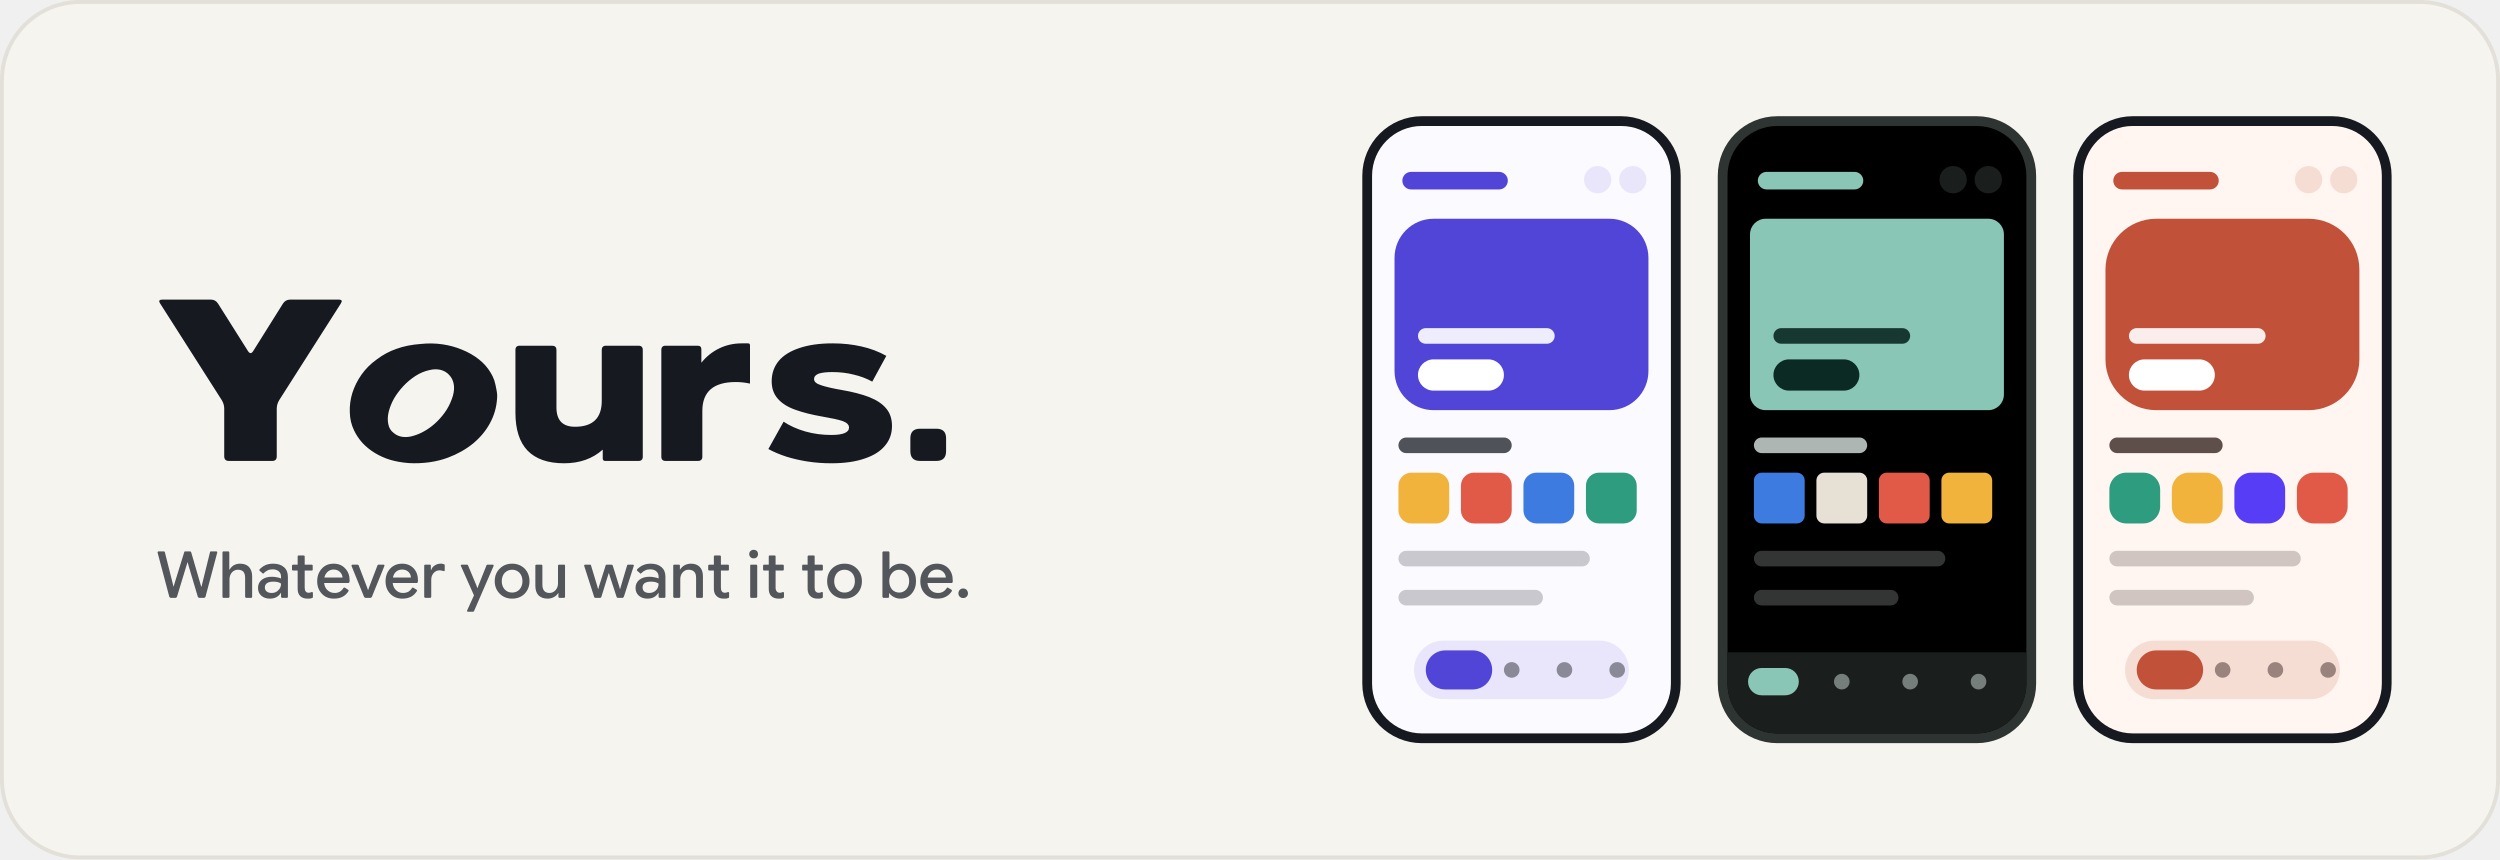
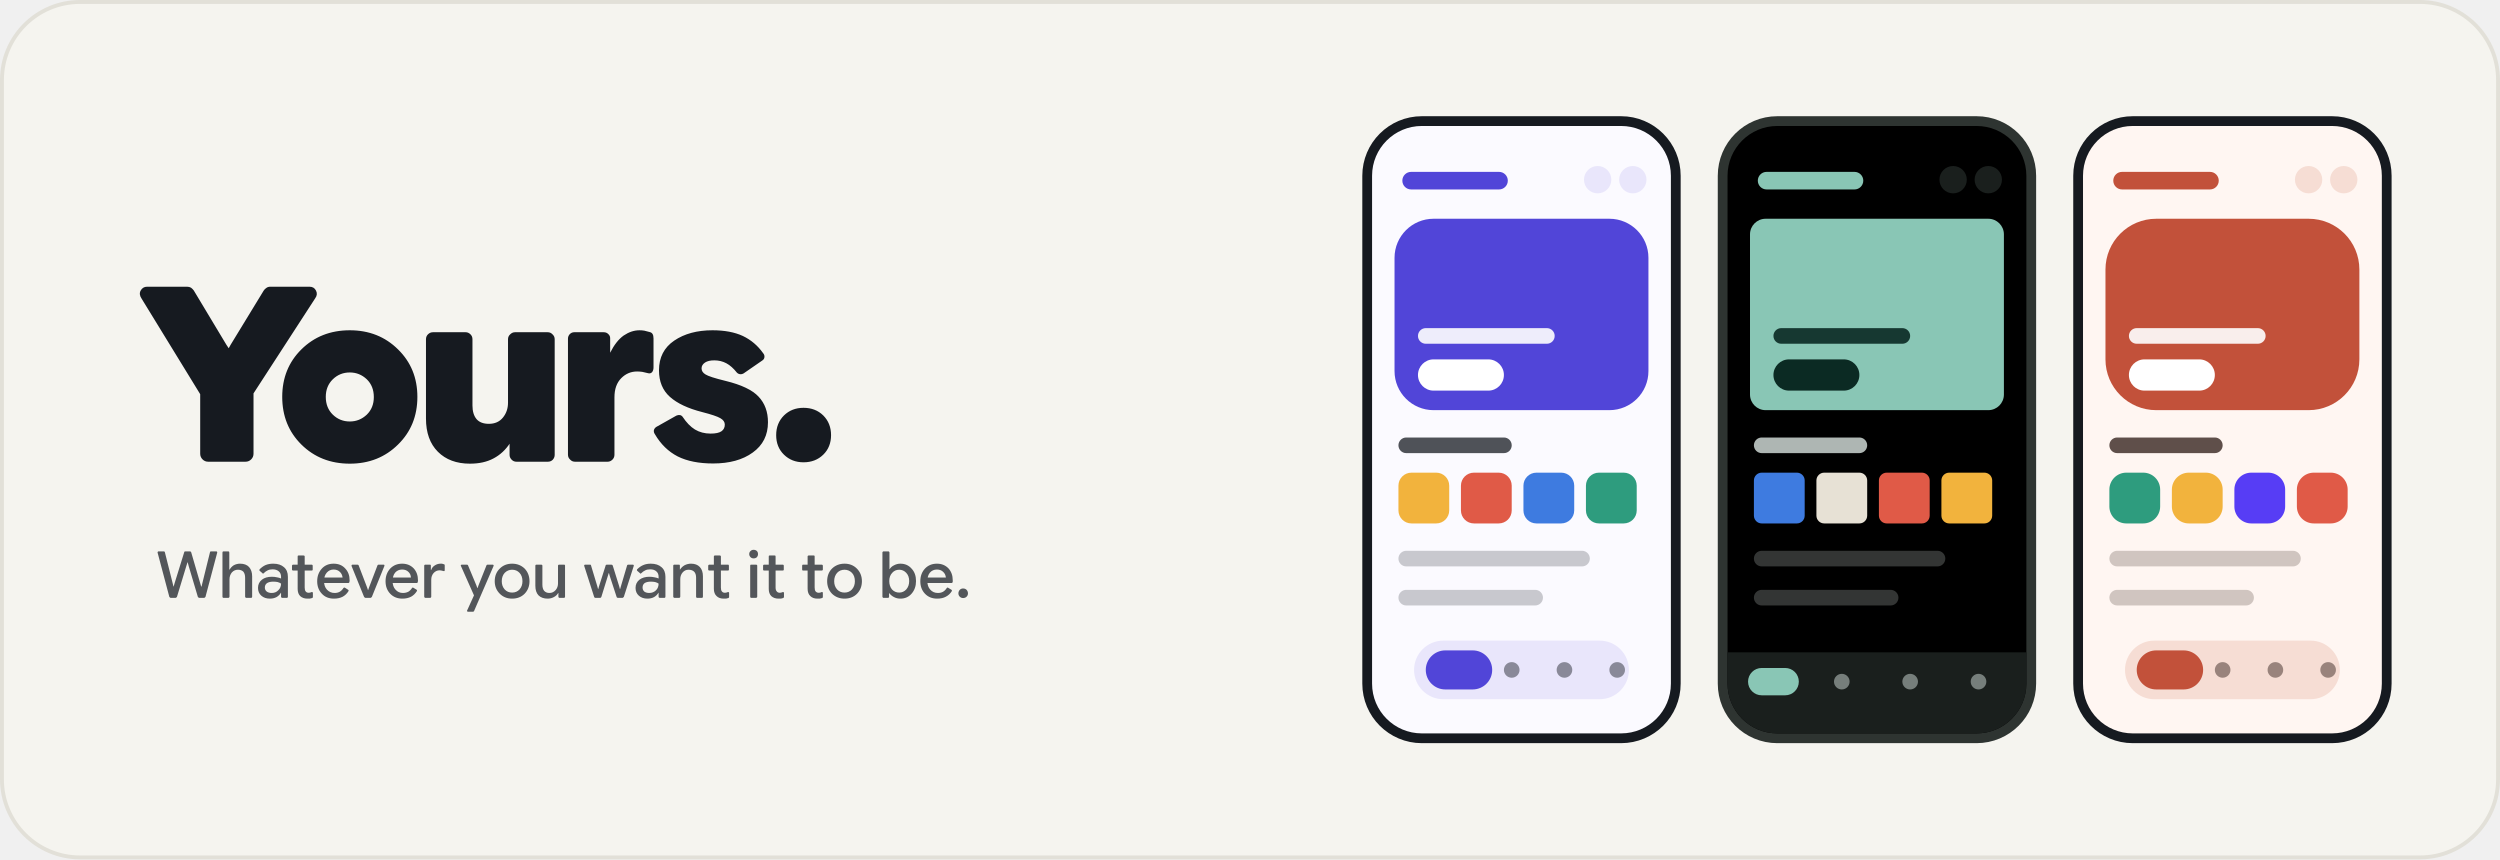
<svg xmlns="http://www.w3.org/2000/svg" width="1280" height="440" viewBox="0 0 1280 440" role="img" aria-label="Yours. Whatever you want it to be.">
  <style>
.p1,.p2,.p3{animation:float 7.5s ease-in-out infinite}
.p2{animation-delay:-2.5s}.p3{animation-delay:-5s}
@keyframes float{0%,100%{transform:translateY(0)}50%{transform:translateY(-10px)}}
@media (prefers-reduced-motion: reduce){*{animation:none!important}}</style>
  <rect x="1" y="1" width="1278" height="438" rx="40" fill="#F5F4EF" stroke="#E2E0D8" stroke-width="2" />
-   <path fill="#161A20" d="M83.1 153.4H108Q110.3 153.4 111.6 155.4L127 179.8Q128.3 181.8 129.6 179.8L144.9 155.4Q146.2 153.4 148.6 153.4H173.5Q175.8 153.4 174.5 155.4L143 204.8Q141.7 206.9 141.7 209.2V233.6Q141.7 236 139.4 236H117.2Q114.8 236 114.8 233.6V209.2Q114.8 206.9 113.5 204.8L82 155.4Q80.7 153.4 83.1 153.4ZM215.5 176.1Q221.1 175.5 226.6 176.3Q232 177.1 236.7 179.1Q241.4 181 245.2 184Q248.9 186.9 251.2 190.8Q252.3 192.5 253.1 194.8Q253.8 197.2 254.2 199.6Q254.7 202 254.5 204Q254.1 210.7 250.9 216.6Q247.8 222.4 242.3 227Q236.8 231.5 229.4 234.3Q224.8 236 219.7 236.7Q214.5 237.4 209.3 237.1Q204.1 236.7 199.7 235.4Q195.5 234.1 191.9 231.9Q188.3 229.7 185.6 226.8Q182.9 223.8 181.3 220.4Q179.2 216.1 179.1 211.1Q178.9 206.1 180.4 201.2Q182 196.2 185.1 191.8Q188.2 187.4 192.8 184.1Q197.5 180.5 203 178.6Q208.5 176.6 215.5 176.1ZM219.8 189.5Q216.1 190.3 212.7 192.5Q209.3 194.7 206.5 197.7Q203.7 200.7 201.7 204.1Q199.8 207.6 199 210.9Q198.2 214.3 198.8 217.1Q199.3 220 201.6 221.7Q203.6 223.4 206.3 223.7Q209.1 224 212.1 223Q215.1 222.1 218.2 220.2Q221.3 218.3 224 215.6Q226.7 212.9 228.8 209.6Q230.8 206.3 231.9 202.6Q232.8 199.3 232.3 196.6Q231.8 193.9 230 192Q228.3 190.1 225.7 189.4Q223 188.7 219.8 189.5ZM266.1 177H282.6Q284.9 177 284.9 179.2V208.6Q284.9 218.5 294.4 218.5Q308.1 218.5 308.1 205.2V179.2Q308.1 177 310.3 177H326.9Q329.1 177 329.1 179.2V233.8Q329.1 236 326.9 236H309.9Q308.6 236 308.6 234.7V230.2Q300.8 237.2 288.8 237.2Q276.4 237.2 270.1 230.7Q263.9 224.2 263.9 211.3V179.2Q263.9 177 266.1 177ZM338.6 233.8V179.2Q338.6 177 340.8 177H357.2Q359.1 177 359.1 178.9V185.7Q363 180.9 368.2 178.4Q373.5 175.8 379.8 175.8H383Q384 175.8 384 176.8V196.4Q380.3 195.6 376.7 195.6Q359.6 195.6 359.6 210.4V233.8Q359.6 236 357.3 236H340.8Q338.6 236 338.6 233.8ZM453.8 182.2 446.6 195.4Q442.3 193 437.1 191.8Q432 190.5 426.1 190.5Q421.6 190.5 419.2 191.3Q416.8 192.2 416.8 194.1Q416.8 196.1 420.3 197.2Q423.7 198.4 431.1 199.7Q439.3 201.1 445 203.3Q450.8 205.6 453.7 209.1Q456.7 212.6 456.7 218.1Q456.7 224 453.1 228.2Q449.6 232.5 442.6 234.8Q435.7 237.2 425.6 237.2Q419.4 237.2 413.5 236.3Q407.7 235.4 402.6 233.8Q397.4 232.1 393.4 229.9L401.2 215.9Q406 219.1 412.3 220.9Q418.6 222.7 425.6 222.7Q434.7 222.7 434.7 218.9Q434.7 216.8 431.5 215.6Q428.2 214.5 421.1 213.3Q413 211.9 407.2 209.8Q401.3 207.7 398.2 204.1Q395.1 200.6 395.1 195.2Q395.1 189.2 398.7 184.8Q402.3 180.5 409.3 178.2Q416.3 175.8 426.3 175.8Q434.2 175.8 441.1 177.4Q447.9 178.9 453.8 182.2ZM471.1 236Q466.1 236 466.1 231V224.4Q466.1 219.5 471.1 219.5H479.4Q484.4 219.5 484.4 224.4V231Q484.4 236 479.4 236Z" />
+   <path fill="#161A20" d="M103.1 202.8 72.5 152.9Q71 150.7 72 148.8Q73.1 146.8 75.3 146.8H95.8Q96.9 146.8 97.8 147.3Q98.6 147.9 99.2 148.7L115.9 176.5L117.1 178.3L118.1 176.5L135 148.8Q135.5 148 136.4 147.4Q137.2 146.8 138.4 146.8H158.5Q160.8 146.8 161.8 148.8Q162.8 150.8 161.4 152.7L128.9 202.8ZM106.6 236.4Q104.9 236.4 103.7 235.2Q102.5 234 102.5 232.3V192.9H129.8V232.3Q129.8 234 128.6 235.2Q127.4 236.4 125.7 236.4ZM179.1 237.4Q164.2 237.4 154.3 227.6Q144.5 217.9 144.5 203.2Q144.5 188.6 154.3 178.9Q164.2 169.1 179.1 169.1Q193.9 169.1 203.8 178.9Q213.7 188.6 213.7 203.2Q213.7 217.9 203.8 227.6Q193.9 237.4 179.1 237.4ZM179.1 215.8Q184.1 215.8 187.8 212.3Q191.4 208.8 191.4 203.3Q191.4 197.7 187.8 194.2Q184.1 190.7 179.1 190.7Q174 190.7 170.4 194.2Q166.8 197.7 166.8 203.2Q166.8 208.8 170.4 212.3Q174 215.8 179.1 215.8ZM240.6 237.4Q230.3 237.4 224.2 231.3Q218.1 225.2 218.1 214.3V173.7Q218.1 172.2 219.1 171.2Q220.2 170.1 221.7 170.1H238.4Q239.8 170.1 240.9 171.2Q241.9 172.2 241.9 173.7V207.6Q241.9 212.1 244 214.6Q246.1 217 250.3 217Q254.9 217 257.5 213.8Q260.1 210.6 260.1 206.2V173.7Q260.1 172.2 261.2 171.2Q262.3 170.1 263.7 170.1H280.4Q281.9 170.1 282.9 171.2Q284 172.2 284 173.7V232.9Q284 234.3 283 235.4Q282 236.4 280.5 236.4H264.4Q263 236.4 262 235.4Q260.9 234.3 260.9 232.9V218.1L270 226.9H261.1Q257.8 232 252.7 234.7Q247.7 237.4 240.6 237.4ZM294.4 236.4Q292.9 236.4 291.9 235.3Q290.8 234.3 290.8 232.8V173.4Q290.8 172.1 291.7 171.1Q292.7 170.1 294 170.1H309.1Q310.5 170.1 311.4 171Q312.4 171.9 312.4 173.1V182.6L310.5 180.6H312.4Q315.4 174.6 319.3 171.8Q323.3 169.1 327.4 169.1Q328.7 169.1 329.9 169.3Q331.1 169.6 332.6 170Q333.6 170.2 334.1 171Q334.6 171.8 334.6 173.3V188.1Q334.6 189.6 333.9 190.5Q333.1 191.4 331.9 191.1Q330.3 190.7 328.9 190.4Q327.5 190.2 326.2 190.2Q321.5 190.2 318.1 193.6Q314.6 197.1 314.6 203.4V232.8Q314.6 234.3 313.6 235.3Q312.5 236.4 311.1 236.4ZM365.1 237.3Q354.2 237.3 347 233.7Q339.8 230 335.3 222.3Q334.6 221.3 334.8 220.2Q335.1 219.2 336 218.6L346.3 212.8Q347.2 212.4 348.1 212.5Q349 212.7 349.5 213.4Q352.4 217.8 355.8 219.9Q359.3 222 363.8 222Q367.7 222 369.4 220.8Q371.1 219.6 371.1 217.4Q371.1 215.4 368.8 214.1Q366.6 212.8 359.6 211Q348.6 208.2 343 203.2Q337.4 198.2 337.4 189.6Q337.4 179.7 345.2 174.4Q353 169.1 364.8 169.1Q374 169.1 380.3 172Q386.6 175 390.7 180.8Q391.5 181.7 391.4 182.8Q391.3 183.9 390.4 184.5L380.7 191.2Q379.9 191.7 379 191.6Q378 191.5 377.3 190.8Q374.7 187.5 371.9 186Q369.1 184.5 365.7 184.5Q362.7 184.5 361 185.6Q359.2 186.8 359.2 188.6Q359.2 190.5 361.2 191.7Q363.2 193 371.4 195Q383.7 198 388.4 203.1Q393.2 208.2 393.2 216.2Q393.2 226.1 385.4 231.7Q377.7 237.3 365.1 237.3ZM411.4 236.7Q405.4 236.7 401.4 232.8Q397.4 228.9 397.4 222.8Q397.4 216.7 401.4 212.7Q405.4 208.8 411.4 208.8Q417.5 208.8 421.5 212.7Q425.5 216.7 425.5 222.8Q425.5 228.9 421.5 232.8Q417.5 236.7 411.4 236.7Z" />
  <path fill="#161A20" fill-opacity="0.72" d="M87.4 306.1Q87.2 306.1 87 305.9Q86.8 305.8 86.7 305.6L80.7 283Q80.6 282.7 80.8 282.5Q80.9 282.3 81.2 282.3H83.9Q84.1 282.3 84.2 282.4Q84.4 282.6 84.4 282.7L88.4 298.6L88.8 300.3H88.9L89.4 298.6L94.3 282.8Q94.3 282.6 94.5 282.4Q94.7 282.3 94.9 282.3H97.3Q97.5 282.3 97.6 282.4Q97.8 282.6 97.9 282.8L102.5 298.6L103 300.3H103.2L103.6 298.6L107.5 282.8Q107.5 282.6 107.7 282.4Q107.8 282.3 108 282.3H110.7Q111 282.3 111.1 282.5Q111.3 282.7 111.2 283L105.2 305.6Q105.1 305.8 104.9 305.9Q104.7 306.1 104.5 306.1H102Q101.7 306.1 101.6 305.9Q101.4 305.8 101.3 305.6L96.6 289.8L96.1 287.9H96L95.4 289.8L90.6 305.6Q90.5 305.8 90.3 305.9Q90.1 306.1 89.9 306.1ZM114.4 306.1Q114.2 306.1 114 305.9Q113.9 305.7 113.9 305.5V282.9Q113.9 282.6 114 282.5Q114.2 282.3 114.4 282.3H116.9Q117.1 282.3 117.3 282.5Q117.4 282.6 117.4 282.9V291.6H117.6Q118.3 290.3 119.7 289.4Q121.2 288.6 122.9 288.6Q125.9 288.6 127.5 290.3Q129.1 292.1 129.1 295.1V305.5Q129.1 305.7 129 305.9Q128.8 306.1 128.6 306.1H126.1Q125.8 306.1 125.7 305.9Q125.5 305.7 125.5 305.5V295.8Q125.5 293.8 124.6 292.7Q123.6 291.7 121.8 291.7Q120 291.7 118.7 293.1Q117.5 294.6 117.5 296.6V305.5Q117.5 305.7 117.3 305.9Q117.2 306.1 116.9 306.1ZM138.2 306.5Q135.5 306.5 133.8 305Q132.1 303.5 132.1 301Q132.1 298.4 134.1 296.8Q136 295.3 139.2 295.3Q140.6 295.3 141.9 295.6Q143.1 295.8 143.9 296.2V295.3Q143.9 293.5 142.7 292.5Q141.5 291.5 139.6 291.5Q138.1 291.5 137.1 292Q136 292.5 135 293.5Q134.9 293.7 134.7 293.7Q134.5 293.7 134.4 293.5L132.9 292.2Q132.8 292 132.8 291.9Q132.8 291.7 132.9 291.5Q134.4 290 136 289.3Q137.7 288.6 139.9 288.6Q143.4 288.6 145.4 290.4Q147.4 292.1 147.4 295.3V305.5Q147.4 305.7 147.3 305.9Q147.1 306.1 146.9 306.1H144.4Q144.2 306.1 144.1 305.9Q143.9 305.8 143.9 305.6V302.1L144.9 303.5H143.8Q143.1 304.8 141.6 305.7Q140.1 306.5 138.2 306.5ZM139.1 303.6Q141.2 303.6 142.5 302.2Q143.9 300.9 143.9 298.8V298.8Q143.2 298.3 142.1 298Q141.1 297.8 139.9 297.8Q138 297.8 136.8 298.5Q135.6 299.3 135.6 300.8Q135.6 302.1 136.6 302.9Q137.6 303.6 139.1 303.6ZM157.4 306.5Q155.1 306.5 153.7 305.2Q152.4 303.9 152.4 301.5V284.9Q152.4 284.7 152.5 284.5Q152.7 284.4 152.9 284.4H155.4Q155.6 284.4 155.8 284.5Q156 284.7 156 284.9V300.8Q156 302.2 156.5 302.8Q157 303.5 158.1 303.5Q158.4 303.5 158.8 303.4Q159.2 303.3 159.7 303.1Q159.9 303.1 160 303.2Q160.2 303.3 160.2 303.6V305.7Q160.2 305.9 160.1 306Q160 306.1 159.8 306.2Q159.1 306.4 158.6 306.5Q158 306.5 157.4 306.5ZM150 292.1Q149.8 292.1 149.7 292Q149.5 291.9 149.5 291.7V289.6Q149.5 289.4 149.7 289.3Q149.8 289.1 150 289.1H159.7Q159.8 289.1 160 289.3Q160.1 289.4 160.1 289.6V291.7Q160.1 291.9 160 292Q159.8 292.1 159.7 292.1ZM171 306.5Q167.1 306.5 164.8 304Q162.4 301.5 162.4 297.6Q162.4 293.7 164.8 291.1Q167.1 288.6 170.8 288.6Q174.5 288.6 176.7 291Q179 293.4 179 297.1Q179 297.3 179 297.5Q179 297.6 178.9 297.9Q178.9 298.1 178.8 298.3Q178.6 298.5 178.3 298.5L164.3 298.5V295.7H175.4Q175.2 293.9 174 292.8Q172.8 291.6 170.8 291.6Q168.7 291.6 167.3 293.2Q165.9 294.8 165.9 297.5Q165.9 300.3 167.4 301.9Q169 303.6 171.3 303.6Q172.8 303.6 173.9 303Q175 302.4 175.9 301Q176.1 300.9 176.3 300.8Q176.4 300.8 176.6 300.9L178.3 302Q178.5 302.1 178.5 302.3Q178.5 302.5 178.4 302.7Q177.3 304.5 175.5 305.5Q173.6 306.5 171 306.5ZM187.1 306.1Q186.9 306.1 186.7 305.9Q186.5 305.8 186.4 305.6L180 289.8Q179.9 289.5 180.1 289.3Q180.2 289.1 180.5 289.1H183.1Q183.3 289.1 183.4 289.2Q183.6 289.3 183.6 289.4L188 300.9L188.4 302.1H188.5L188.9 300.9L193.3 289.4Q193.4 289.3 193.5 289.2Q193.6 289.1 193.8 289.1H196.4Q196.7 289.1 196.8 289.3Q196.9 289.5 196.8 289.8L190.4 305.6Q190.3 305.8 190.1 305.9Q189.9 306.1 189.7 306.1ZM206 306.5Q202.2 306.5 199.8 304Q197.4 301.5 197.4 297.6Q197.4 293.7 199.8 291.1Q202.2 288.6 205.9 288.6Q209.5 288.6 211.8 291Q214 293.4 214 297.1Q214 297.3 214 297.5Q214 297.6 213.9 297.9Q213.9 298.1 213.8 298.3Q213.6 298.5 213.4 298.5L199.3 298.5V295.7H210.4Q210.3 293.9 209.1 292.8Q207.9 291.6 205.9 291.6Q203.7 291.6 202.3 293.2Q201 294.8 201 297.5Q201 300.3 202.5 301.9Q204 303.6 206.3 303.6Q207.8 303.6 209 303Q210.1 302.4 211 301Q211.1 300.9 211.3 300.8Q211.5 300.8 211.6 300.9L213.4 302Q213.5 302.1 213.5 302.3Q213.6 302.5 213.4 302.7Q212.3 304.5 210.5 305.5Q208.6 306.5 206 306.5ZM217.8 306.1Q217.5 306.1 217.4 305.9Q217.2 305.7 217.2 305.5V289.6Q217.2 289.4 217.4 289.2Q217.5 289.1 217.7 289.1H220.1Q220.3 289.1 220.5 289.2Q220.6 289.4 220.6 289.6V292.2L220.2 291.8H220.8Q221.2 290.4 222.6 289.5Q224 288.6 225.5 288.6Q225.9 288.6 226.3 288.6Q226.8 288.7 227.3 288.9Q227.5 288.9 227.6 289.1Q227.7 289.2 227.7 289.4V292Q227.7 292.2 227.6 292.3Q227.4 292.5 227.2 292.4Q226.4 292.2 225.9 292.1Q225.4 292 225.1 292Q223.3 292 222 293.4Q220.8 294.8 220.8 296.8V305.5Q220.8 305.7 220.6 305.9Q220.5 306.1 220.3 306.1ZM239.6 313.2Q239.3 313.2 239.2 313Q239 312.8 239.2 312.5L243.1 303.9L243.2 306L236 289.8Q235.8 289.5 236 289.3Q236.2 289.1 236.4 289.1H239.1Q239.2 289.1 239.4 289.2Q239.5 289.3 239.6 289.4L243.9 299.7L244.4 301.1H244.5L245 299.7L249.1 289.4Q249.2 289.3 249.3 289.2Q249.5 289.1 249.6 289.1H252.2Q252.5 289.1 252.7 289.3Q252.8 289.5 252.7 289.8L242.7 312.9Q242.6 313 242.5 313.1Q242.4 313.2 242.2 313.2ZM262.2 306.5Q258.4 306.5 255.9 304Q253.3 301.4 253.3 297.6Q253.3 293.6 255.9 291.1Q258.4 288.6 262.2 288.6Q266 288.6 268.6 291.1Q271.1 293.7 271.1 297.6Q271.1 301.4 268.6 304Q266.1 306.5 262.2 306.5ZM262.2 303.4Q264.5 303.4 266 301.8Q267.5 300.1 267.5 297.6Q267.5 294.9 266 293.3Q264.5 291.7 262.2 291.7Q260 291.7 258.4 293.3Q256.9 295 256.9 297.6Q256.9 300.1 258.4 301.8Q259.9 303.4 262.2 303.4ZM280.4 306.5Q277.4 306.5 275.7 304.8Q274.1 303.1 274.1 299.9V289.6Q274.1 289.4 274.3 289.2Q274.4 289.1 274.6 289.1H277.1Q277.4 289.1 277.5 289.2Q277.7 289.4 277.7 289.6V299.3Q277.7 301.4 278.6 302.5Q279.6 303.6 281.3 303.6Q283.2 303.6 284.5 302.1Q285.7 300.7 285.7 298.7V289.6Q285.7 289.4 285.9 289.2Q286.1 289.1 286.3 289.1H288.8Q289 289.1 289.2 289.2Q289.3 289.4 289.3 289.6V305.5Q289.3 305.8 289.2 305.9Q289 306.1 288.8 306.1H286.4Q286.2 306.1 286.1 305.9Q285.9 305.8 285.9 305.6V302L287.6 303.6H285.8Q285.1 304.9 283.6 305.7Q282.1 306.5 280.4 306.5ZM304.8 306.1Q304.6 306.1 304.4 305.9Q304.2 305.8 304.2 305.6L299.1 289.7Q299 289.5 299.2 289.3Q299.3 289.1 299.6 289.1H302.1Q302.3 289.1 302.5 289.2Q302.6 289.3 302.6 289.5L305.8 300.1L306.2 301.6H306.3L306.7 300.2L310.1 289.5Q310.1 289.3 310.3 289.2Q310.5 289.1 310.7 289.1H313Q313.3 289.1 313.4 289.2Q313.6 289.3 313.7 289.5L317 300.1L317.4 301.6H317.5L317.9 300.2L321.1 289.4Q321.1 289.3 321.3 289.2Q321.4 289.1 321.6 289.1H324Q324.3 289.1 324.4 289.3Q324.6 289.5 324.5 289.7L319.4 305.6Q319.3 305.8 319.1 305.9Q318.9 306.1 318.7 306.1H316.3Q316.1 306.1 315.9 305.9Q315.7 305.8 315.7 305.6L312.1 294.6L311.8 293.4H311.7L311.3 294.6L307.9 305.6Q307.8 305.8 307.7 305.9Q307.5 306.1 307.3 306.1ZM331.5 306.5Q328.8 306.5 327.1 305Q325.4 303.5 325.4 301Q325.4 298.4 327.4 296.8Q329.4 295.3 332.5 295.3Q333.9 295.3 335.2 295.6Q336.4 295.8 337.2 296.2V295.3Q337.2 293.5 336 292.5Q334.9 291.5 332.9 291.5Q331.4 291.5 330.4 292Q329.3 292.5 328.3 293.5Q328.2 293.7 328 293.7Q327.8 293.7 327.7 293.5L326.2 292.2Q326.1 292 326.1 291.9Q326.1 291.7 326.2 291.5Q327.7 290 329.4 289.3Q331 288.6 333.2 288.6Q336.7 288.6 338.7 290.4Q340.7 292.1 340.7 295.3V305.5Q340.7 305.7 340.6 305.9Q340.4 306.1 340.2 306.1H337.8Q337.5 306.1 337.4 305.9Q337.2 305.8 337.2 305.6V302.1L338.2 303.5H337.1Q336.4 304.8 334.9 305.7Q333.4 306.5 331.5 306.5ZM332.4 303.6Q334.5 303.6 335.9 302.2Q337.2 300.9 337.2 298.8V298.8Q336.5 298.3 335.4 298Q334.4 297.8 333.2 297.8Q331.3 297.8 330.1 298.5Q329 299.3 329 300.8Q329 302.1 329.9 302.9Q330.9 303.6 332.4 303.6ZM344.7 305.5V289.6Q344.7 289.4 344.9 289.2Q345 289.1 345.2 289.1H347.6Q347.8 289.1 348 289.2Q348.1 289.4 348.1 289.6V292.1L347.7 291.6H348.2Q349 290.3 350.5 289.4Q352.1 288.6 353.8 288.6Q356.7 288.6 358.3 290.3Q359.9 292 359.9 295.1V305.5Q359.9 305.7 359.8 305.9Q359.6 306.1 359.4 306.1H356.9Q356.7 306.1 356.5 305.9Q356.4 305.7 356.4 305.5V295.8Q356.4 293.7 355.4 292.7Q354.4 291.7 352.5 291.7Q350.7 291.7 349.5 293.1Q348.3 294.5 348.3 296.5V305.5Q348.3 305.7 348.1 305.9Q348 306.1 347.8 306.1H345.3Q345 306.1 344.9 305.9Q344.7 305.7 344.7 305.5ZM370.5 306.5Q368.2 306.5 366.9 305.2Q365.5 303.9 365.5 301.5V284.9Q365.5 284.7 365.7 284.5Q365.8 284.4 366 284.4H368.5Q368.8 284.4 368.9 284.5Q369.1 284.7 369.1 284.9V300.8Q369.1 302.2 369.6 302.8Q370.1 303.5 371.2 303.5Q371.5 303.5 371.9 303.4Q372.3 303.3 372.8 303.1Q373 303.1 373.1 303.2Q373.3 303.3 373.3 303.6V305.7Q373.3 305.9 373.2 306Q373.1 306.1 372.9 306.2Q372.3 306.4 371.7 306.5Q371.1 306.5 370.5 306.5ZM363.1 292.1Q362.9 292.1 362.8 292Q362.6 291.9 362.6 291.7V289.6Q362.6 289.4 362.8 289.3Q362.9 289.1 363.1 289.1H372.8Q373 289.1 373.1 289.3Q373.2 289.4 373.2 289.6V291.7Q373.2 291.9 373.1 292Q373 292.1 372.8 292.1ZM384.6 306.1Q384.4 306.1 384.2 305.9Q384.1 305.7 384.1 305.5V289.6Q384.1 289.4 384.2 289.2Q384.4 289.1 384.6 289.1H387.1Q387.3 289.1 387.5 289.2Q387.7 289.4 387.7 289.6V305.5Q387.7 305.7 387.5 305.9Q387.3 306.1 387.1 306.1ZM385.9 285.9Q384.9 285.9 384.3 285.3Q383.6 284.6 383.6 283.7Q383.6 282.7 384.3 282.1Q384.9 281.5 385.9 281.5Q386.8 281.5 387.5 282.1Q388.1 282.7 388.1 283.7Q388.1 284.6 387.5 285.3Q386.8 285.9 385.9 285.9ZM398.6 306.5Q396.3 306.5 394.9 305.2Q393.6 303.9 393.6 301.5V284.9Q393.6 284.7 393.7 284.5Q393.9 284.4 394.1 284.4H396.6Q396.8 284.4 397 284.5Q397.1 284.7 397.1 284.9V300.8Q397.1 302.2 397.7 302.8Q398.2 303.5 399.3 303.5Q399.6 303.5 400 303.4Q400.4 303.3 400.9 303.1Q401 303.1 401.2 303.2Q401.4 303.3 401.4 303.6V305.7Q401.4 305.9 401.2 306Q401.1 306.1 401 306.2Q400.3 306.4 399.8 306.5Q399.2 306.5 398.6 306.5ZM391.2 292.1Q391 292.1 390.8 292Q390.7 291.9 390.7 291.7V289.6Q390.7 289.4 390.8 289.3Q391 289.1 391.2 289.1H400.8Q401 289.1 401.2 289.3Q401.3 289.4 401.3 289.6V291.7Q401.3 291.9 401.2 292Q401 292.1 400.8 292.1ZM418.5 306.5Q416.2 306.5 414.9 305.2Q413.5 303.9 413.5 301.5V284.9Q413.5 284.7 413.7 284.5Q413.8 284.4 414.1 284.4H416.6Q416.8 284.4 417 284.5Q417.1 284.7 417.1 284.9V300.8Q417.1 302.2 417.6 302.8Q418.2 303.5 419.2 303.5Q419.6 303.5 420 303.4Q420.3 303.3 420.8 303.1Q421 303.1 421.2 303.2Q421.3 303.3 421.3 303.6V305.7Q421.3 305.9 421.2 306Q421.1 306.1 420.9 306.2Q420.3 306.4 419.7 306.5Q419.2 306.5 418.5 306.5ZM411.1 292.1Q410.9 292.1 410.8 292Q410.7 291.9 410.7 291.7V289.6Q410.7 289.4 410.8 289.3Q410.9 289.1 411.1 289.1H420.8Q421 289.1 421.1 289.3Q421.3 289.4 421.3 289.6V291.7Q421.3 291.9 421.1 292Q421 292.1 420.8 292.1ZM432.4 306.5Q428.6 306.5 426 304Q423.5 301.4 423.5 297.6Q423.5 293.6 426 291.1Q428.6 288.6 432.4 288.6Q436.2 288.6 438.7 291.1Q441.3 293.7 441.3 297.6Q441.3 301.4 438.8 304Q436.3 306.5 432.4 306.5ZM432.4 303.4Q434.7 303.4 436.2 301.8Q437.7 300.1 437.7 297.6Q437.7 294.9 436.2 293.3Q434.6 291.7 432.4 291.7Q430.1 291.7 428.6 293.3Q427.1 295 427.1 297.6Q427.1 300.1 428.6 301.8Q430.1 303.4 432.4 303.4ZM461 306.5Q459.2 306.5 457.7 305.7Q456.2 304.9 455.3 303.7H454.4L455.2 302.7V305.6Q455.2 305.8 455.1 305.9Q454.9 306.1 454.7 306.1H452.3Q452.1 306.1 452 305.9Q451.8 305.8 451.8 305.5V282.9Q451.8 282.6 452 282.5Q452.1 282.3 452.3 282.3H454.9Q455.1 282.3 455.2 282.5Q455.4 282.6 455.4 282.9V291.4H455.5Q456.3 290.1 457.8 289.4Q459.3 288.6 461 288.6Q464.5 288.6 466.7 291.1Q469 293.5 469 297.5Q469 301.4 466.7 304Q464.5 306.5 461 306.5ZM460.4 303.4Q462.5 303.4 464 301.8Q465.5 300.1 465.5 297.5Q465.5 294.9 464 293.3Q462.5 291.7 460.4 291.7Q458.2 291.7 456.8 293.3Q455.3 294.9 455.3 297.5Q455.3 300.1 456.7 301.8Q458.2 303.4 460.4 303.4ZM479.8 306.5Q476 306.5 473.6 304Q471.2 301.5 471.2 297.6Q471.2 293.7 473.6 291.1Q476 288.6 479.7 288.6Q483.3 288.6 485.6 291Q487.8 293.4 487.8 297.1Q487.8 297.3 487.8 297.5Q487.8 297.6 487.8 297.9Q487.8 298.1 487.6 298.3Q487.5 298.5 487.2 298.5L473.1 298.5V295.7H484.3Q484.1 293.9 482.9 292.8Q481.7 291.6 479.7 291.6Q477.5 291.6 476.1 293.2Q474.8 294.8 474.8 297.5Q474.8 300.3 476.3 301.9Q477.8 303.6 480.2 303.6Q481.7 303.6 482.8 303Q483.9 302.4 484.8 301Q484.9 300.9 485.1 300.8Q485.3 300.8 485.4 300.9L487.2 302Q487.3 302.1 487.4 302.3Q487.4 302.5 487.3 302.7Q486.2 304.5 484.3 305.5Q482.5 306.5 479.8 306.5ZM493.1 306.2Q492.1 306.2 491.4 305.5Q490.7 304.8 490.7 303.8Q490.7 302.8 491.4 302Q492.1 301.3 493.1 301.3Q494.2 301.3 494.9 302Q495.6 302.8 495.6 303.8Q495.6 304.8 494.9 305.5Q494.2 306.2 493.1 306.2Z" />
  <g class="p1">
    <rect x="700" y="62" width="158" height="316" rx="28" fill="#FBFAFF" stroke="#161A20" stroke-width="5" />
    <rect x="718" y="88" width="54" height="9" rx="4.5" fill="#5145D8" />
    <circle cx="818" cy="92" r="7" fill="#E9E6FB" />
    <circle cx="836" cy="92" r="7" fill="#E9E6FB" />
    <rect x="714" y="112" width="130" height="98" rx="20" fill="#5145D8" />
    <rect x="726" y="168" width="70" height="8" rx="4" fill="#FFFFFF" fill-opacity="0.9" />
    <rect x="726" y="184" width="44" height="16" rx="8" fill="#FFFFFF" />
    <rect x="716" y="224" width="58" height="8" rx="4" fill="#161A20" fill-opacity="0.75" />
    <rect x="716" y="242" width="26" height="26" rx="6.667" fill="#F2B33D" />
    <rect x="748" y="242" width="26" height="26" rx="6.667" fill="#E05A47" />
    <rect x="780" y="242" width="26" height="26" rx="6.667" fill="#3E7BE0" />
    <rect x="812" y="242" width="26" height="26" rx="6.667" fill="#2E9C7E" />
    <rect x="716" y="282" width="98" height="8" rx="4" fill="#161A20" fill-opacity="0.22" />
    <rect x="716" y="302" width="74" height="8" rx="4" fill="#161A20" fill-opacity="0.22" />
    <rect x="724" y="328" width="110" height="30" rx="15" fill="#E9E6FB" />
    <rect x="730" y="333" width="34" height="20" rx="10" fill="#5145D8" />
    <circle cx="774" cy="343" r="4" fill="#161A20" fill-opacity="0.45" />
    <circle cx="801" cy="343" r="4" fill="#161A20" fill-opacity="0.45" />
    <circle cx="828" cy="343" r="4" fill="#161A20" fill-opacity="0.45" />
  </g>
  <g class="p2">
    <rect x="882" y="62" width="158" height="316" rx="28" fill="#000000" stroke="#2E3431" stroke-width="5" />
    <rect x="900" y="88" width="54" height="9" rx="4.5" fill="#89C6B5" />
    <circle cx="1000" cy="92" r="7" fill="#1A1F1D" />
    <circle cx="1018" cy="92" r="7" fill="#1A1F1D" />
    <rect x="896" y="112" width="130" height="98" rx="8" fill="#89C6B5" />
    <rect x="908" y="168" width="70" height="8" rx="4" fill="#0B2A23" fill-opacity="0.9" />
    <rect x="908" y="184" width="44" height="16" rx="8" fill="#0B2A23" />
    <rect x="898" y="224" width="58" height="8" rx="4" fill="#E8F2EE" fill-opacity="0.75" />
    <rect x="898" y="242" width="26" height="26" rx="4" fill="#3E7BE0" />
    <rect x="930" y="242" width="26" height="26" rx="4" fill="#E7E1D5" />
    <rect x="962" y="242" width="26" height="26" rx="4" fill="#E05A47" />
    <rect x="994" y="242" width="26" height="26" rx="4" fill="#F2B33D" />
    <rect x="898" y="282" width="98" height="8" rx="4" fill="#E8F2EE" fill-opacity="0.22" />
    <rect x="898" y="302" width="74" height="8" rx="4" fill="#E8F2EE" fill-opacity="0.22" />
    <path d="M884.5 334 H1037.5 V350 A25.5 25.5 0 0 1 1012 375.5 H910 A25.5 25.5 0 0 1 884.5 350Z" fill="#1A1F1D" />
    <rect x="895" y="342" width="26" height="14" rx="7" fill="#89C6B5" />
    <circle cx="943" cy="349" r="4" fill="#E8F2EE" fill-opacity="0.45" />
    <circle cx="978" cy="349" r="4" fill="#E8F2EE" fill-opacity="0.45" />
    <circle cx="1013" cy="349" r="4" fill="#E8F2EE" fill-opacity="0.45" />
  </g>
  <g class="p3">
    <rect x="1064" y="62" width="158" height="316" rx="28" fill="#FFF6F2" stroke="#161A20" stroke-width="5" />
    <rect x="1082" y="88" width="54" height="9" rx="4.5" fill="#C2513A" />
    <circle cx="1182" cy="92" r="7" fill="#F6DDD4" />
    <circle cx="1200" cy="92" r="7" fill="#F6DDD4" />
    <rect x="1078" y="112" width="130" height="98" rx="26" fill="#C2513A" />
    <rect x="1090" y="168" width="70" height="8" rx="4" fill="#FFFFFF" fill-opacity="0.9" />
    <rect x="1090" y="184" width="44" height="16" rx="8" fill="#FFFFFF" />
    <rect x="1080" y="224" width="58" height="8" rx="4" fill="#2A1712" fill-opacity="0.75" />
    <rect x="1080" y="242" width="26" height="26" rx="8.667" fill="#2E9C7E" />
    <rect x="1112" y="242" width="26" height="26" rx="8.667" fill="#F2B33D" />
    <rect x="1144" y="242" width="26" height="26" rx="8.667" fill="#573DF5" />
    <rect x="1176" y="242" width="26" height="26" rx="8.667" fill="#E05A47" />
    <rect x="1080" y="282" width="98" height="8" rx="4" fill="#2A1712" fill-opacity="0.22" />
    <rect x="1080" y="302" width="74" height="8" rx="4" fill="#2A1712" fill-opacity="0.22" />
    <rect x="1088" y="328" width="110" height="30" rx="15" fill="#F6DDD4" />
    <rect x="1094" y="333" width="34" height="20" rx="10" fill="#C2513A" />
    <circle cx="1138" cy="343" r="4" fill="#2A1712" fill-opacity="0.45" />
    <circle cx="1165" cy="343" r="4" fill="#2A1712" fill-opacity="0.45" />
    <circle cx="1192" cy="343" r="4" fill="#2A1712" fill-opacity="0.45" />
  </g>
</svg>
